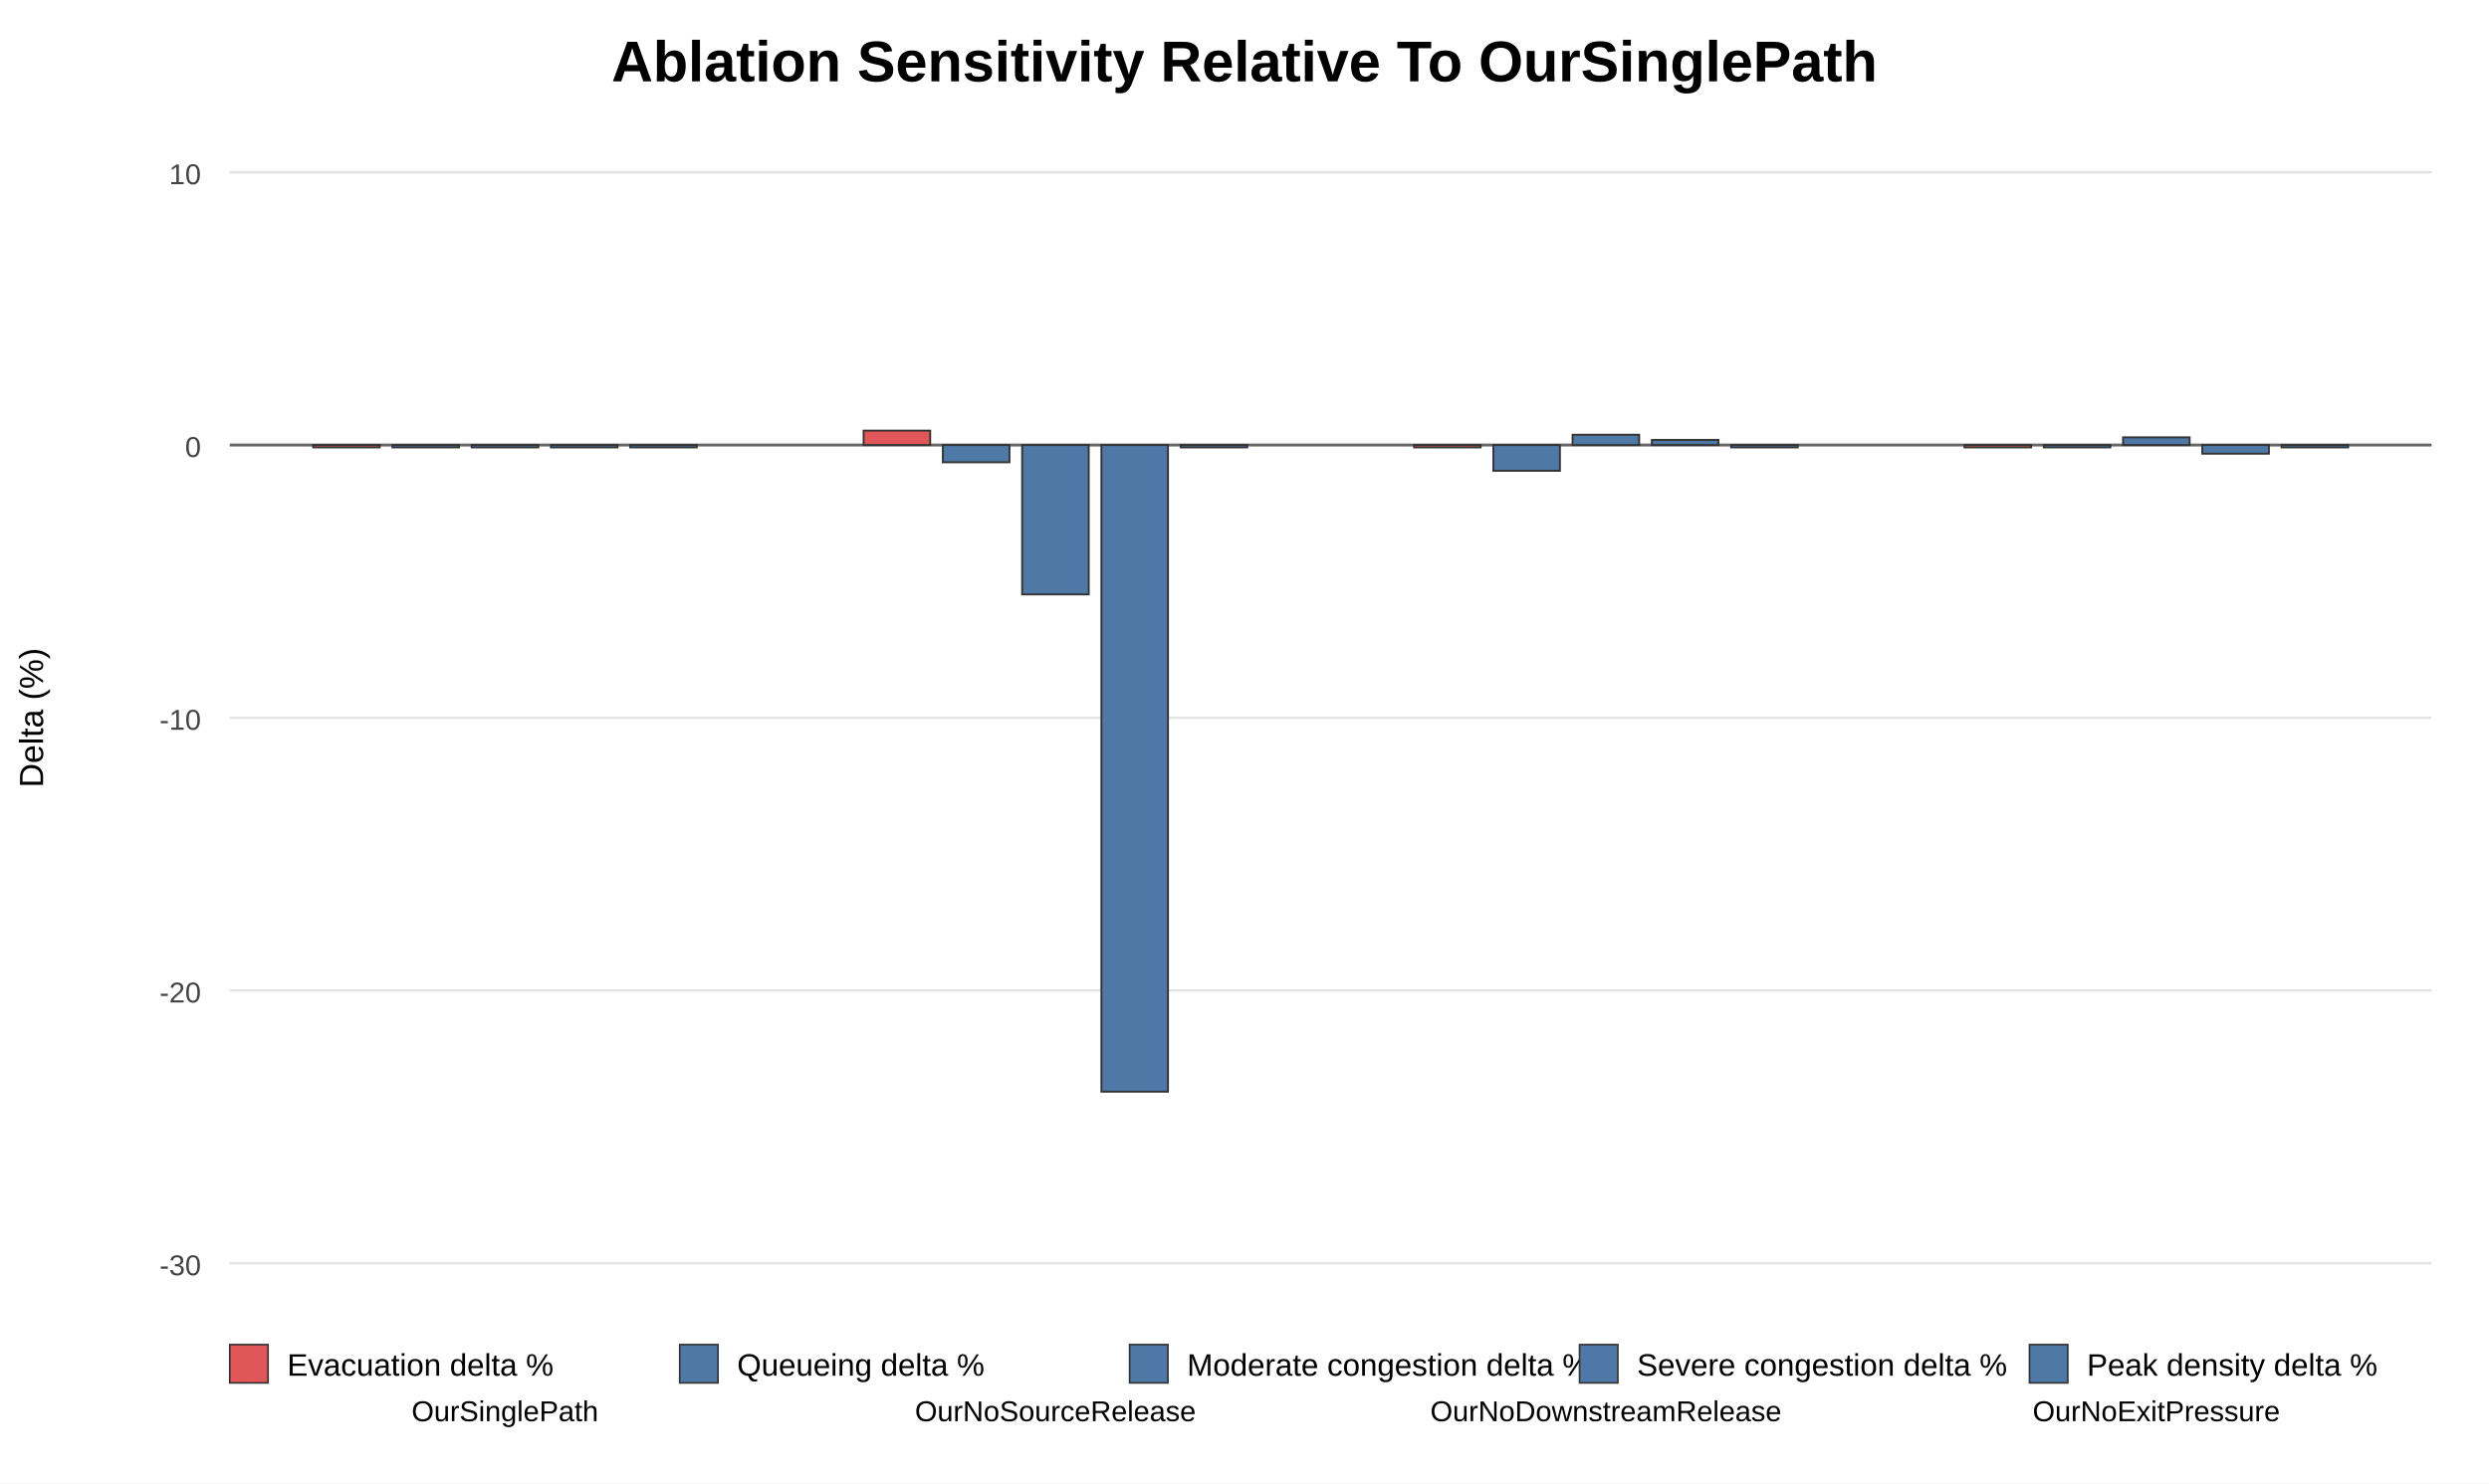
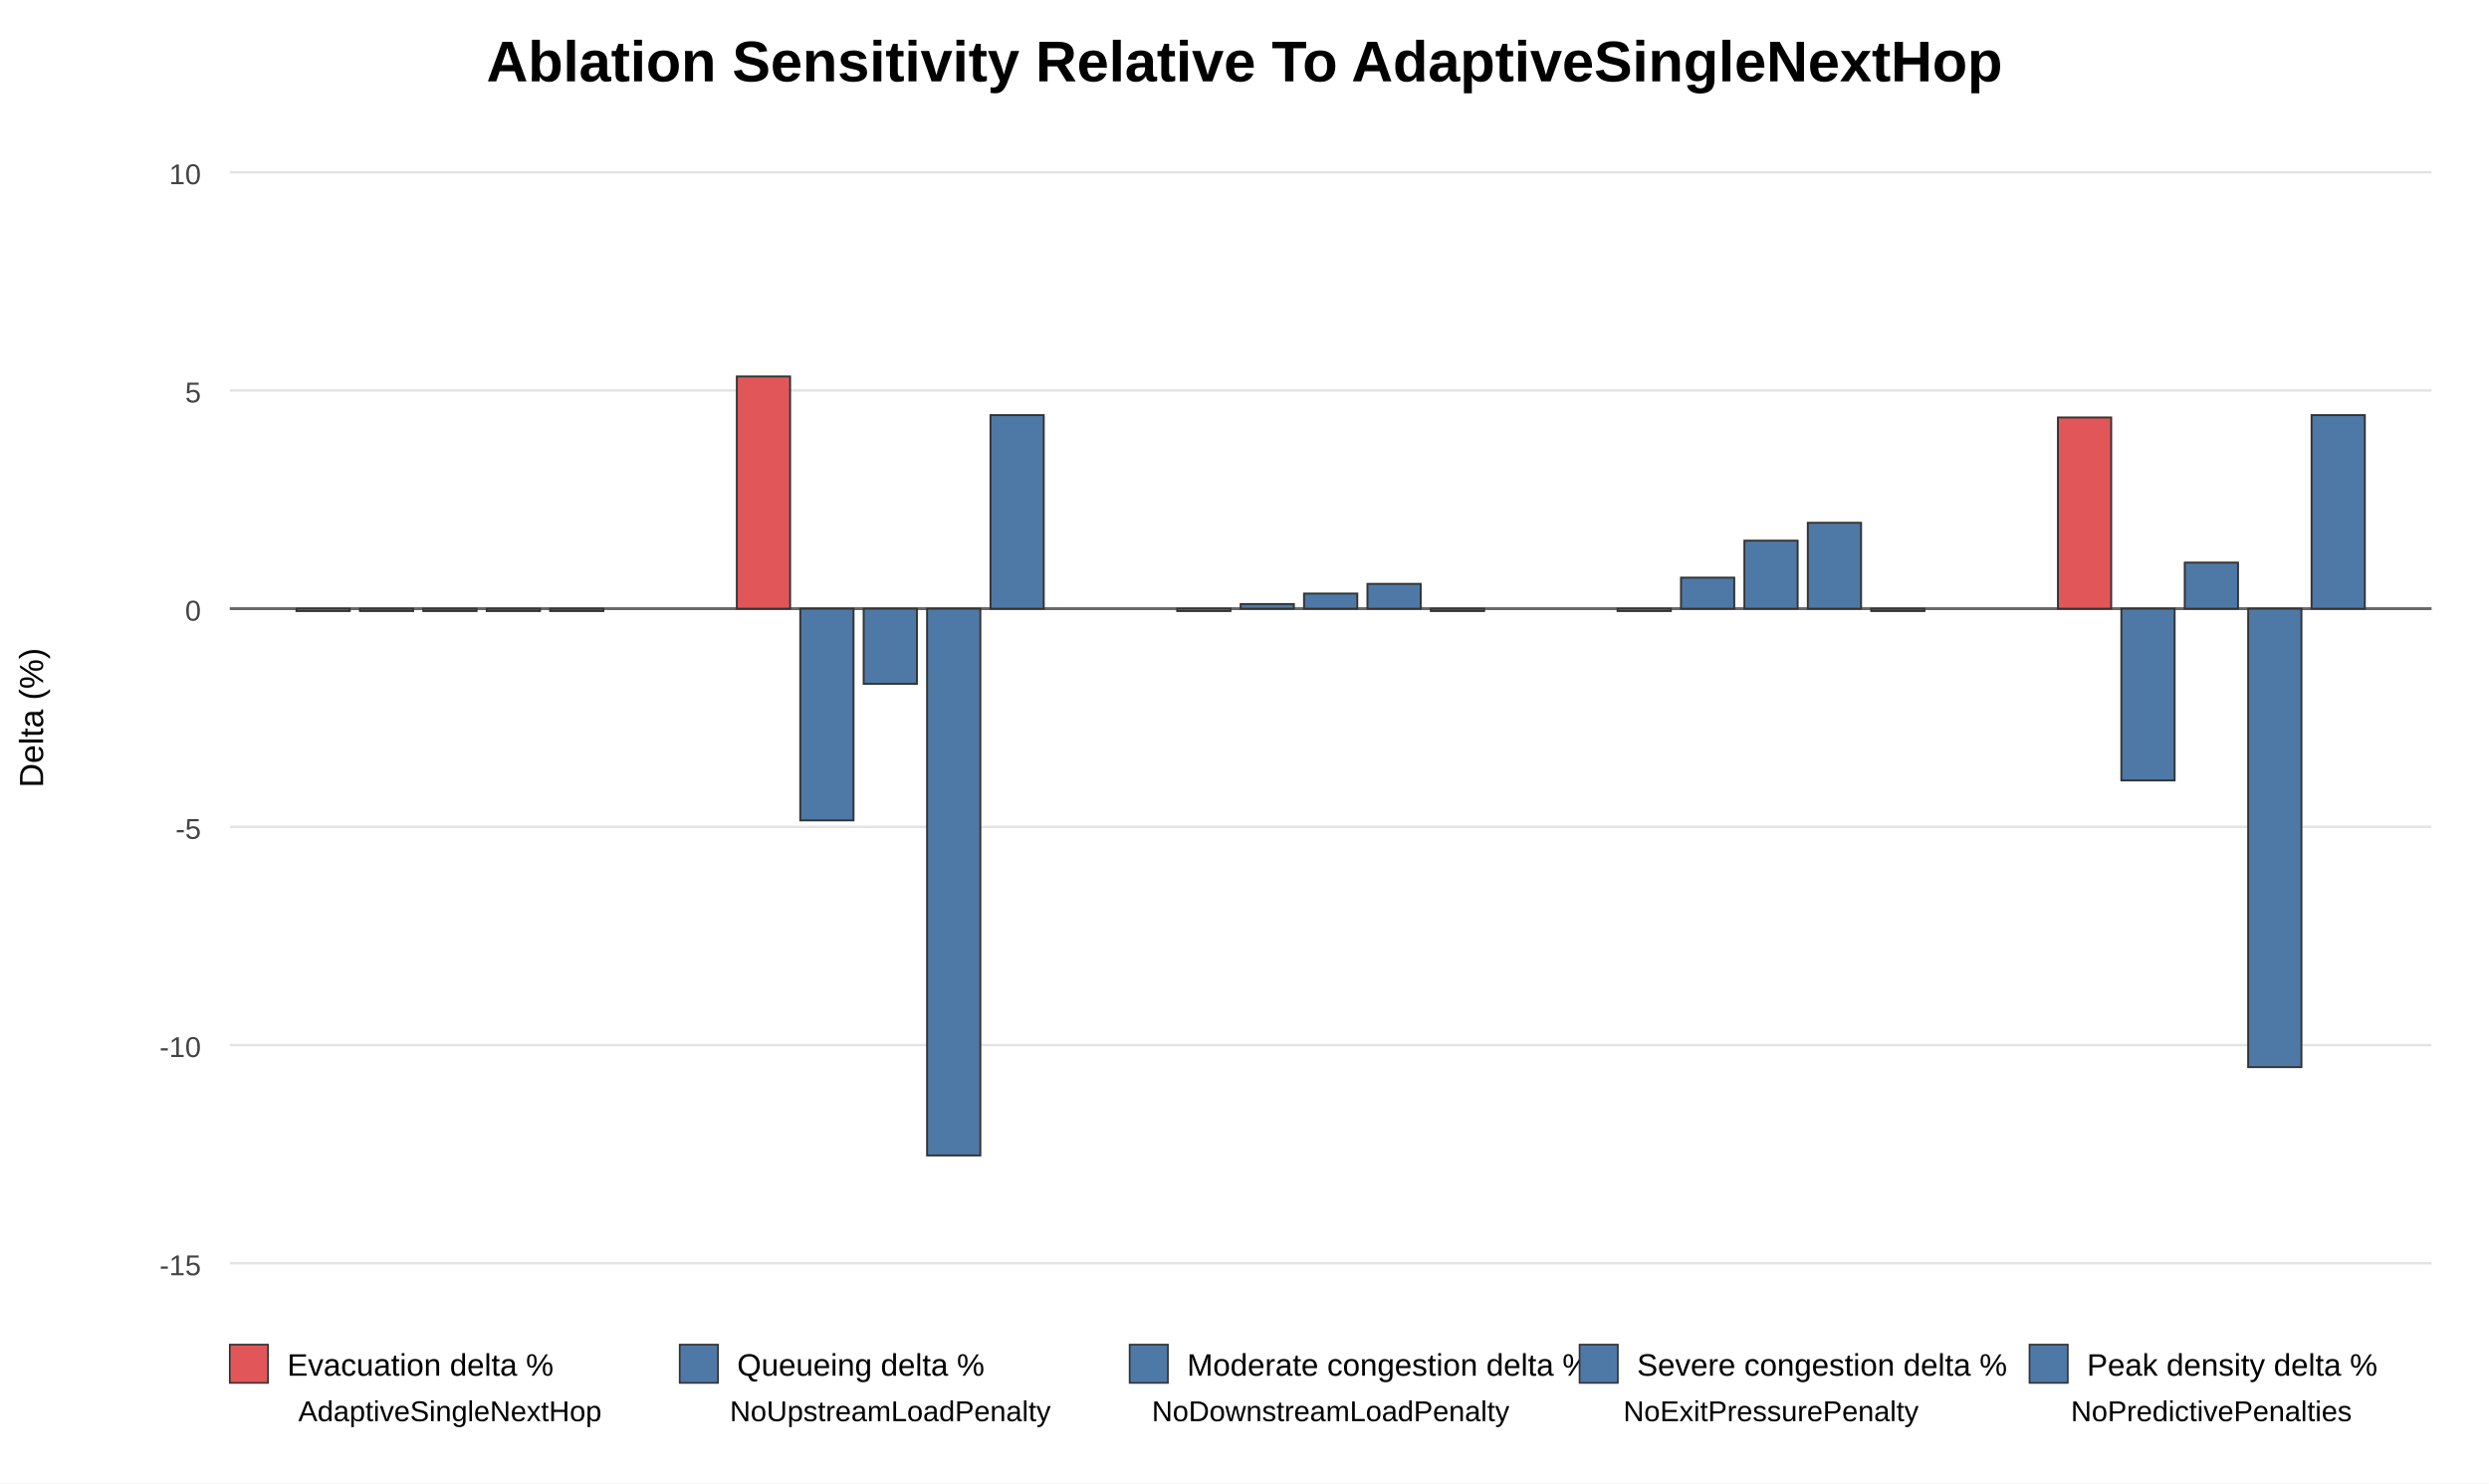
<svg xmlns="http://www.w3.org/2000/svg" width="1040" height="620" viewBox="0 0 1040 620">
  <rect width="100%" height="100%" fill="white" />
-   <text x="520.0" y="34" text-anchor="middle" font-size="24" font-family="Arial" font-weight="bold">Ablation Sensitivity Relative To OurSinglePath</text>
+   <text x="520.0" y="34" text-anchor="middle" font-size="24" font-family="Arial" font-weight="bold">Ablation Sensitivity Relative To AdaptiveSingleNextHop</text>
  <text x="18" y="300.0" transform="rotate(-90 18,300.0)" text-anchor="middle" font-size="14" font-family="Arial">Delta (%)</text>
  <line x1="96" y1="528.00" x2="1016" y2="528.00" stroke="#E3E3E3" stroke-width="1" />
-   <text x="84" y="533.00" text-anchor="end" font-size="12" font-family="Arial" fill="#444">-30</text>
-   <line x1="96" y1="414.00" x2="1016" y2="414.00" stroke="#E3E3E3" stroke-width="1" />
-   <text x="84" y="419.00" text-anchor="end" font-size="12" font-family="Arial" fill="#444">-20</text>
-   <line x1="96" y1="300.00" x2="1016" y2="300.00" stroke="#E3E3E3" stroke-width="1" />
-   <text x="84" y="305.00" text-anchor="end" font-size="12" font-family="Arial" fill="#444">-10</text>
-   <line x1="96" y1="186.00" x2="1016" y2="186.00" stroke="#E3E3E3" stroke-width="1" />
-   <text x="84" y="191.00" text-anchor="end" font-size="12" font-family="Arial" fill="#444">0</text>
+   <text x="84" y="533.00" text-anchor="end" font-size="12" font-family="Arial" fill="#444">-15</text>
+   <line x1="96" y1="436.80" x2="1016" y2="436.80" stroke="#E3E3E3" stroke-width="1" />
+   <text x="84" y="441.80" text-anchor="end" font-size="12" font-family="Arial" fill="#444">-10</text>
+   <line x1="96" y1="345.60" x2="1016" y2="345.60" stroke="#E3E3E3" stroke-width="1" />
+   <text x="84" y="350.60" text-anchor="end" font-size="12" font-family="Arial" fill="#444">-5</text>
+   <line x1="96" y1="254.40" x2="1016" y2="254.40" stroke="#E3E3E3" stroke-width="1" />
+   <text x="84" y="259.40" text-anchor="end" font-size="12" font-family="Arial" fill="#444">0</text>
+   <line x1="96" y1="163.20" x2="1016" y2="163.20" stroke="#E3E3E3" stroke-width="1" />
+   <text x="84" y="168.20" text-anchor="end" font-size="12" font-family="Arial" fill="#444">5</text>
  <line x1="96" y1="72.00" x2="1016" y2="72.00" stroke="#E3E3E3" stroke-width="1" />
  <text x="84" y="77.00" text-anchor="end" font-size="12" font-family="Arial" fill="#444">10</text>
-   <line x1="96" y1="186.00" x2="1016" y2="186.00" stroke="#666" stroke-width="1.2" />
-   <text x="211.00" y="594" text-anchor="middle" font-size="12" font-family="Arial">OurSinglePath</text>
-   <rect x="130.85" y="186.00" width="27.82" height="1.00" fill="#E15759" stroke="#333" stroke-width="0.8" />
-   <rect x="163.97" y="186.00" width="27.82" height="1.00" fill="#4E79A7" stroke="#333" stroke-width="0.8" />
-   <rect x="197.09" y="186.00" width="27.82" height="1.00" fill="#4E79A7" stroke="#333" stroke-width="0.8" />
-   <rect x="230.21" y="186.00" width="27.82" height="1.00" fill="#4E79A7" stroke="#333" stroke-width="0.8" />
-   <rect x="263.33" y="186.00" width="27.82" height="1.00" fill="#4E79A7" stroke="#333" stroke-width="0.8" />
-   <text x="441.00" y="594" text-anchor="middle" font-size="12" font-family="Arial">OurNoSourceRelease</text>
-   <rect x="360.85" y="179.98" width="27.82" height="6.02" fill="#E15759" stroke="#333" stroke-width="0.8" />
-   <rect x="393.97" y="186.00" width="27.82" height="7.22" fill="#4E79A7" stroke="#333" stroke-width="0.8" />
-   <rect x="427.09" y="186.00" width="27.82" height="62.44" fill="#4E79A7" stroke="#333" stroke-width="0.8" />
-   <rect x="460.21" y="186.00" width="27.82" height="270.28" fill="#4E79A7" stroke="#333" stroke-width="0.8" />
-   <rect x="493.33" y="186.00" width="27.82" height="1.00" fill="#4E79A7" stroke="#333" stroke-width="0.8" />
-   <text x="671.00" y="594" text-anchor="middle" font-size="12" font-family="Arial">OurNoDownstreamRelease</text>
-   <rect x="590.85" y="186.00" width="27.82" height="1.00" fill="#E15759" stroke="#333" stroke-width="0.8" />
-   <rect x="623.97" y="186.00" width="27.82" height="10.78" fill="#4E79A7" stroke="#333" stroke-width="0.8" />
-   <rect x="657.09" y="181.70" width="27.82" height="4.30" fill="#4E79A7" stroke="#333" stroke-width="0.8" />
-   <rect x="690.21" y="183.87" width="27.82" height="2.13" fill="#4E79A7" stroke="#333" stroke-width="0.8" />
-   <rect x="723.33" y="186.00" width="27.82" height="1.00" fill="#4E79A7" stroke="#333" stroke-width="0.8" />
-   <text x="901.00" y="594" text-anchor="middle" font-size="12" font-family="Arial">OurNoExitPressure</text>
-   <rect x="820.85" y="186.00" width="27.82" height="1.00" fill="#E15759" stroke="#333" stroke-width="0.8" />
-   <rect x="853.97" y="186.00" width="27.82" height="1.00" fill="#4E79A7" stroke="#333" stroke-width="0.8" />
-   <rect x="887.09" y="182.79" width="27.82" height="3.21" fill="#4E79A7" stroke="#333" stroke-width="0.8" />
-   <rect x="920.21" y="186.00" width="27.82" height="3.63" fill="#4E79A7" stroke="#333" stroke-width="0.8" />
-   <rect x="953.33" y="186.00" width="27.82" height="1.00" fill="#4E79A7" stroke="#333" stroke-width="0.8" />
+   <line x1="96" y1="254.40" x2="1016" y2="254.40" stroke="#666" stroke-width="1.2" />
+   <text x="188.00" y="594" text-anchor="middle" font-size="12" font-family="Arial">AdaptiveSingleNextHop</text>
+   <rect x="123.88" y="254.40" width="22.26" height="1.00" fill="#E15759" stroke="#333" stroke-width="0.8" />
+   <rect x="150.38" y="254.40" width="22.26" height="1.00" fill="#4E79A7" stroke="#333" stroke-width="0.8" />
+   <rect x="176.87" y="254.40" width="22.26" height="1.00" fill="#4E79A7" stroke="#333" stroke-width="0.8" />
+   <rect x="203.37" y="254.40" width="22.26" height="1.00" fill="#4E79A7" stroke="#333" stroke-width="0.8" />
+   <rect x="229.86" y="254.40" width="22.26" height="1.00" fill="#4E79A7" stroke="#333" stroke-width="0.8" />
+   <text x="372.00" y="594" text-anchor="middle" font-size="12" font-family="Arial">NoUpstreamLoadPenalty</text>
+   <rect x="307.88" y="157.35" width="22.26" height="97.05" fill="#E15759" stroke="#333" stroke-width="0.8" />
+   <rect x="334.38" y="254.40" width="22.26" height="88.50" fill="#4E79A7" stroke="#333" stroke-width="0.8" />
+   <rect x="360.87" y="254.40" width="22.26" height="31.43" fill="#4E79A7" stroke="#333" stroke-width="0.8" />
+   <rect x="387.37" y="254.40" width="22.26" height="228.54" fill="#4E79A7" stroke="#333" stroke-width="0.8" />
+   <rect x="413.86" y="173.50" width="22.26" height="80.90" fill="#4E79A7" stroke="#333" stroke-width="0.8" />
+   <text x="556.00" y="594" text-anchor="middle" font-size="12" font-family="Arial">NoDownstreamLoadPenalty</text>
+   <rect x="491.88" y="254.40" width="22.26" height="1.00" fill="#E15759" stroke="#333" stroke-width="0.8" />
+   <rect x="518.38" y="252.46" width="22.26" height="1.94" fill="#4E79A7" stroke="#333" stroke-width="0.8" />
+   <rect x="544.87" y="248.08" width="22.26" height="6.32" fill="#4E79A7" stroke="#333" stroke-width="0.8" />
+   <rect x="571.37" y="244.03" width="22.26" height="10.37" fill="#4E79A7" stroke="#333" stroke-width="0.8" />
+   <rect x="597.86" y="254.40" width="22.26" height="1.00" fill="#4E79A7" stroke="#333" stroke-width="0.8" />
+   <text x="740.00" y="594" text-anchor="middle" font-size="12" font-family="Arial">NoExitPressurePenalty</text>
+   <rect x="675.88" y="254.40" width="22.26" height="1.00" fill="#E15759" stroke="#333" stroke-width="0.8" />
+   <rect x="702.38" y="241.43" width="22.26" height="12.97" fill="#4E79A7" stroke="#333" stroke-width="0.8" />
+   <rect x="728.87" y="225.97" width="22.26" height="28.43" fill="#4E79A7" stroke="#333" stroke-width="0.8" />
+   <rect x="755.37" y="218.50" width="22.26" height="35.90" fill="#4E79A7" stroke="#333" stroke-width="0.8" />
+   <rect x="781.86" y="254.40" width="22.26" height="1.00" fill="#4E79A7" stroke="#333" stroke-width="0.8" />
+   <text x="924.00" y="594" text-anchor="middle" font-size="12" font-family="Arial">NoPredictivePenalties</text>
+   <rect x="859.88" y="174.48" width="22.26" height="79.92" fill="#E15759" stroke="#333" stroke-width="0.8" />
+   <rect x="886.38" y="254.40" width="22.26" height="71.80" fill="#4E79A7" stroke="#333" stroke-width="0.8" />
+   <rect x="912.87" y="235.14" width="22.26" height="19.26" fill="#4E79A7" stroke="#333" stroke-width="0.8" />
+   <rect x="939.37" y="254.40" width="22.26" height="191.63" fill="#4E79A7" stroke="#333" stroke-width="0.8" />
+   <rect x="965.86" y="173.50" width="22.26" height="80.90" fill="#4E79A7" stroke="#333" stroke-width="0.8" />
  <rect x="96" y="562" width="16" height="16" fill="#E15759" stroke="#333" stroke-width="0.7" />
  <text x="120" y="575" font-size="13" font-family="Arial">Evacuation delta %</text>
  <rect x="284" y="562" width="16" height="16" fill="#4E79A7" stroke="#333" stroke-width="0.7" />
  <text x="308" y="575" font-size="13" font-family="Arial">Queueing delta %</text>
  <rect x="472" y="562" width="16" height="16" fill="#4E79A7" stroke="#333" stroke-width="0.7" />
  <text x="496" y="575" font-size="13" font-family="Arial">Moderate congestion delta %</text>
  <rect x="660" y="562" width="16" height="16" fill="#4E79A7" stroke="#333" stroke-width="0.7" />
  <text x="684" y="575" font-size="13" font-family="Arial">Severe congestion delta %</text>
  <rect x="848" y="562" width="16" height="16" fill="#4E79A7" stroke="#333" stroke-width="0.7" />
  <text x="872" y="575" font-size="13" font-family="Arial">Peak density delta %</text>
</svg>
